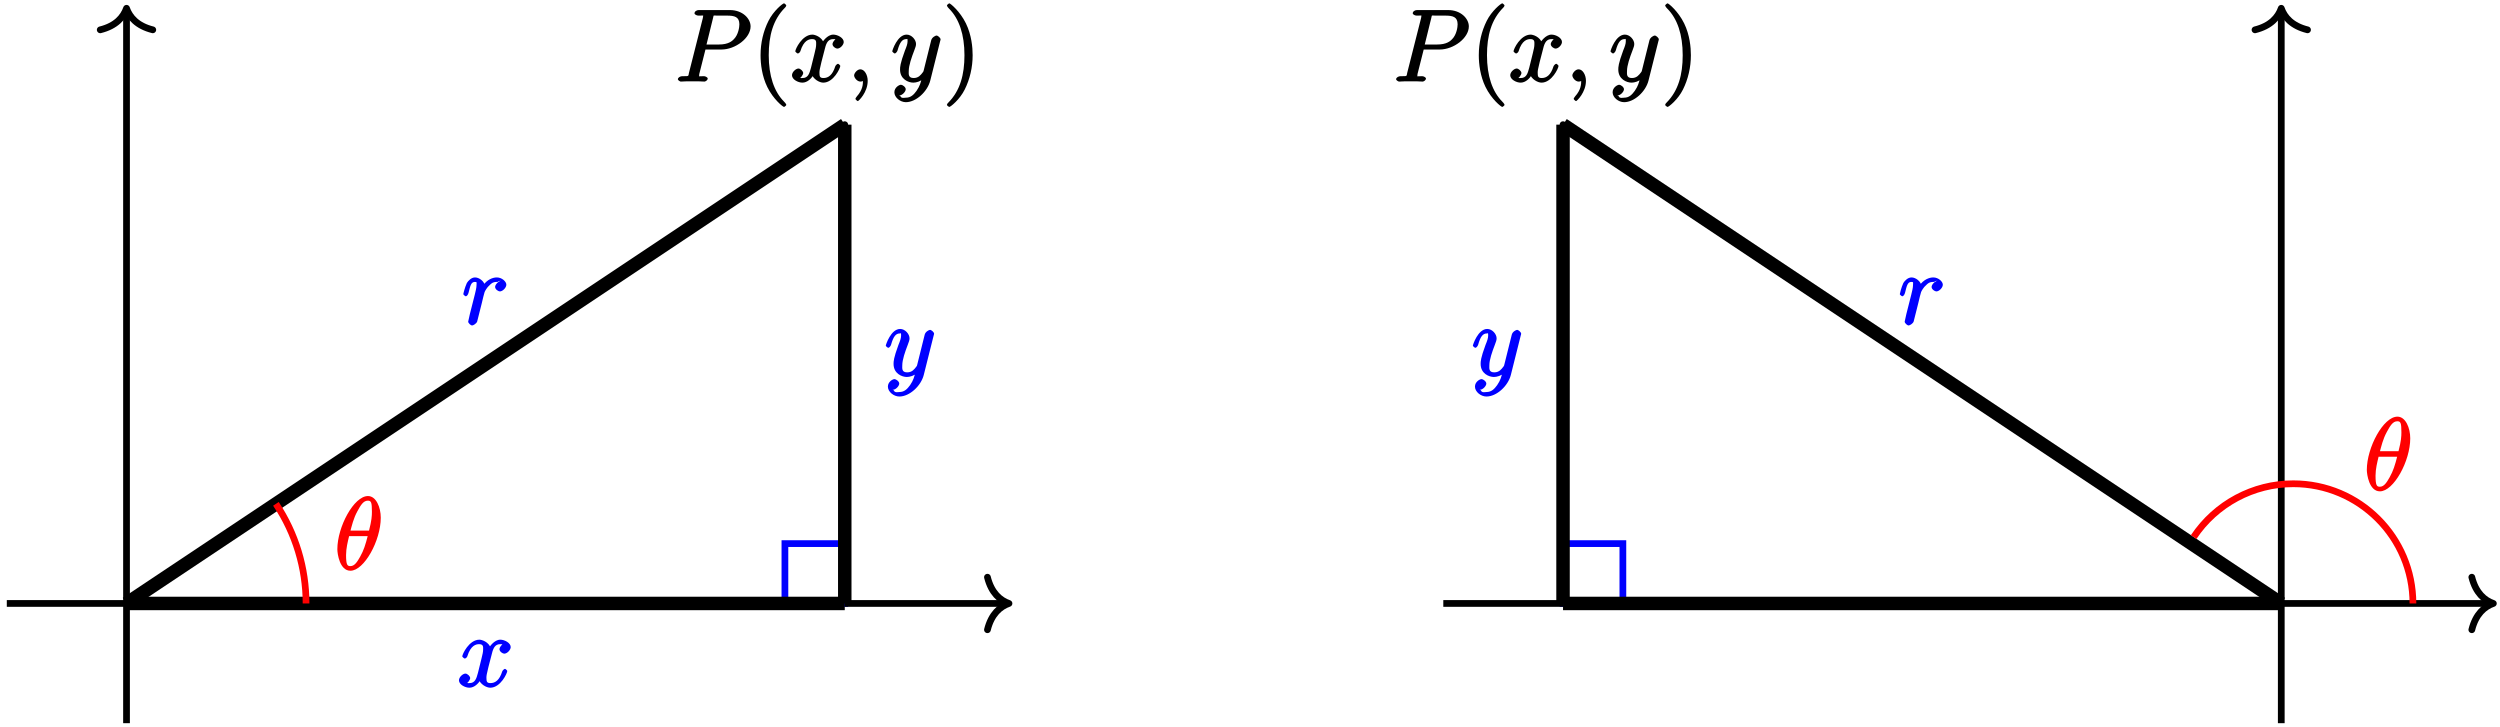
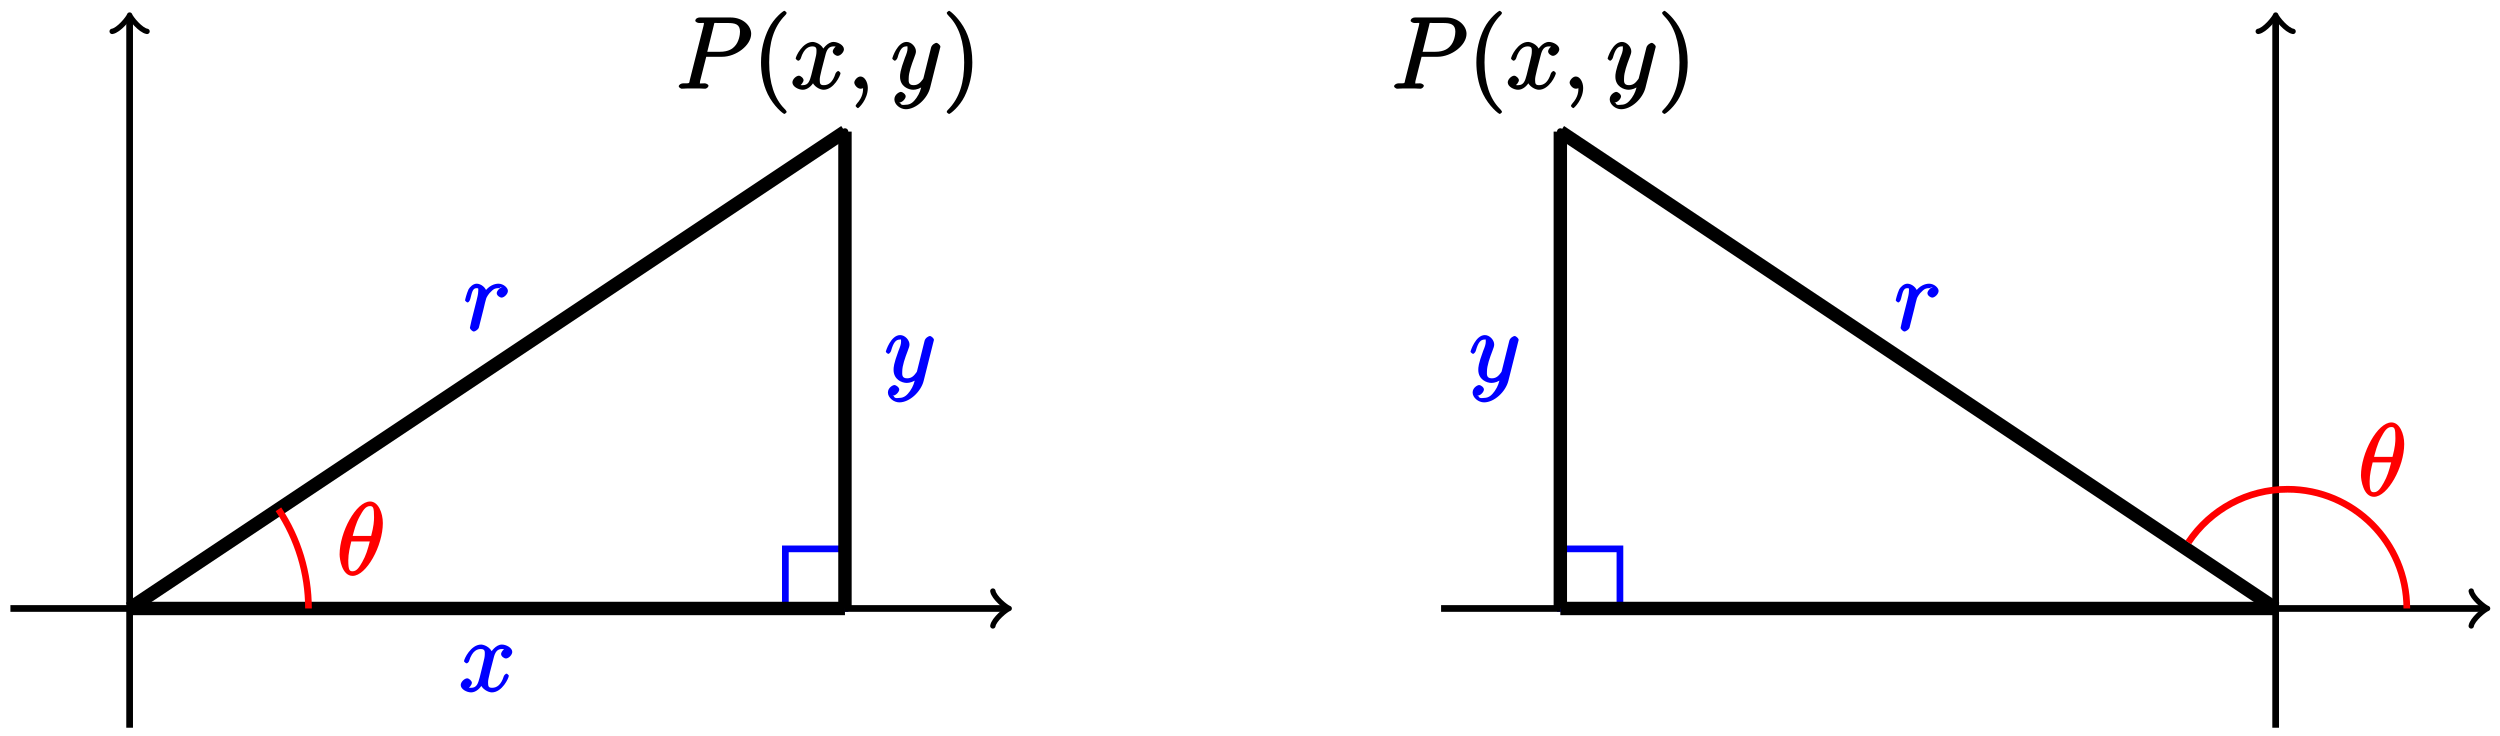
- <svg xmlns="http://www.w3.org/2000/svg" xmlns:xlink="http://www.w3.org/1999/xlink" width="296pt" height="86pt" viewBox="0 0 296 86" version="1.1">
+ <svg xmlns="http://www.w3.org/2000/svg" xmlns:xlink="http://www.w3.org/1999/xlink" width="297.2pt" height="87.388pt" viewBox="0 0 297.2 87.388" version="1.1">
  <defs>
    <g>
      <symbol overflow="visible" id="glyph0-0">
        <path style="stroke:none;" d="" />
      </symbol>
      <symbol overflow="visible" id="glyph0-1">
        <path style="stroke:none;" d="M 3.531 -3.797 L 5.547 -3.797 C 7.203 -3.797 9 -5.156 9 -6.531 C 9 -7.453 8.062 -8.469 6.547 -8.469 L 2.859 -8.469 C 2.625 -8.469 2.359 -8.312 2.359 -8.078 C 2.359 -7.953 2.625 -7.812 2.812 -7.812 C 3.531 -7.812 3.375 -7.859 3.375 -7.734 C 3.375 -7.703 3.375 -7.641 3.328 -7.453 L 1.703 -1.031 C 1.609 -0.609 1.75 -0.641 0.906 -0.641 C 0.688 -0.641 0.391 -0.484 0.391 -0.281 C 0.391 -0.141 0.672 0 0.734 0 C 0.969 0 1.203 -0.031 1.438 -0.031 L 2.828 -0.031 C 3.062 -0.031 3.312 0 3.531 0 C 3.641 0 3.922 -0.141 3.922 -0.375 C 3.922 -0.484 3.656 -0.641 3.484 -0.641 C 2.766 -0.641 2.906 -0.578 2.906 -0.688 C 2.906 -0.75 2.922 -0.844 2.922 -0.891 L 3.656 -3.797 Z M 4.547 -7.5 C 4.656 -7.938 4.547 -7.812 5.016 -7.812 L 6.203 -7.812 C 7.094 -7.812 7.672 -7.672 7.672 -6.781 C 7.672 -6.469 7.562 -5.562 7.016 -5.016 C 6.812 -4.797 6.359 -4.391 5.266 -4.391 L 3.781 -4.391 Z M 4.547 -7.5 " />
      </symbol>
      <symbol overflow="visible" id="glyph0-2">
        <path style="stroke:none;" d="M 5.672 -5.172 C 5.281 -5.109 4.969 -4.656 4.969 -4.438 C 4.969 -4.141 5.359 -3.906 5.531 -3.906 C 5.891 -3.906 6.297 -4.359 6.297 -4.688 C 6.297 -5.188 5.562 -5.562 5.062 -5.562 C 4.344 -5.562 3.766 -4.703 3.656 -4.469 L 3.984 -4.469 C 3.703 -5.359 2.812 -5.562 2.594 -5.562 C 1.375 -5.562 0.562 -3.844 0.562 -3.578 C 0.562 -3.531 0.781 -3.328 0.859 -3.328 C 0.953 -3.328 1.094 -3.438 1.156 -3.578 C 1.562 -4.922 2.219 -5.031 2.562 -5.031 C 3.094 -5.031 3.031 -4.672 3.031 -4.391 C 3.031 -4.125 2.969 -3.844 2.828 -3.281 L 2.422 -1.641 C 2.234 -0.922 2.062 -0.422 1.422 -0.422 C 1.359 -0.422 1.172 -0.375 0.922 -0.531 L 0.812 -0.281 C 1.25 -0.359 1.5 -0.859 1.5 -1 C 1.5 -1.25 1.156 -1.547 0.938 -1.547 C 0.641 -1.547 0.172 -1.141 0.172 -0.75 C 0.172 -0.25 0.891 0.125 1.406 0.125 C 1.984 0.125 2.5 -0.375 2.75 -0.859 L 2.469 -0.969 C 2.672 -0.266 3.438 0.125 3.875 0.125 C 5.094 0.125 5.891 -1.594 5.891 -1.859 C 5.891 -1.906 5.688 -2.109 5.625 -2.109 C 5.516 -2.109 5.328 -1.906 5.297 -1.812 C 4.969 -0.75 4.453 -0.422 3.906 -0.422 C 3.484 -0.422 3.422 -0.578 3.422 -1.062 C 3.422 -1.328 3.469 -1.516 3.656 -2.312 L 4.078 -3.938 C 4.25 -4.656 4.5 -5.031 5.062 -5.031 C 5.078 -5.031 5.297 -5.062 5.547 -4.906 Z M 5.672 -5.172 " />
      </symbol>
      <symbol overflow="visible" id="glyph0-3">
        <path style="stroke:none;" d="M 2.484 -0.094 C 2.484 -0.781 2.109 -1.453 1.609 -1.453 C 1.234 -1.453 0.875 -0.984 0.875 -0.734 C 0.875 -0.469 1.219 0 1.625 0 C 1.781 0 2.016 -0.078 2.125 -0.188 C 2.156 -0.219 2.062 -0.172 2.062 -0.172 C 2.094 -0.172 1.922 -0.156 1.922 -0.094 C 1.922 0.297 1.906 0.969 1.203 1.75 C 1.078 1.891 1.031 2.016 1.031 2.047 C 1.031 2.109 1.25 2.312 1.312 2.312 C 1.406 2.312 2.484 1.281 2.484 -0.094 Z M 2.484 -0.094 " />
      </symbol>
      <symbol overflow="visible" id="glyph0-4">
        <path style="stroke:none;" d="M 3.031 1.094 C 2.703 1.547 2.359 1.906 1.766 1.906 C 1.625 1.906 1.203 2.031 1.109 1.703 C 0.906 1.641 0.969 1.641 0.984 1.641 C 1.344 1.641 1.75 1.188 1.75 0.906 C 1.75 0.641 1.359 0.375 1.188 0.375 C 0.984 0.375 0.406 0.688 0.406 1.266 C 0.406 1.875 1.094 2.438 1.766 2.438 C 2.969 2.438 4.328 1.188 4.656 -0.125 L 5.828 -4.797 C 5.844 -4.859 5.875 -4.922 5.875 -5 C 5.875 -5.172 5.562 -5.453 5.391 -5.453 C 5.281 -5.453 4.859 -5.25 4.766 -4.891 L 3.891 -1.375 C 3.828 -1.156 3.875 -1.25 3.781 -1.109 C 3.531 -0.781 3.266 -0.422 2.688 -0.422 C 2.016 -0.422 2.109 -0.922 2.109 -1.25 C 2.109 -1.922 2.438 -2.844 2.766 -3.703 C 2.891 -4.047 2.969 -4.219 2.969 -4.453 C 2.969 -4.953 2.453 -5.562 1.859 -5.562 C 0.766 -5.562 0.156 -3.688 0.156 -3.578 C 0.156 -3.531 0.375 -3.328 0.453 -3.328 C 0.562 -3.328 0.734 -3.531 0.781 -3.688 C 1.062 -4.703 1.359 -5.031 1.828 -5.031 C 1.938 -5.031 1.969 -5.172 1.969 -4.781 C 1.969 -4.469 1.844 -4.125 1.656 -3.672 C 1.078 -2.109 1.078 -1.703 1.078 -1.422 C 1.078 -0.281 2.062 0.125 2.656 0.125 C 3 0.125 3.531 -0.031 3.844 -0.344 L 3.688 -0.516 C 3.516 0.141 3.438 0.5 3.031 1.094 Z M 3.031 1.094 " />
      </symbol>
      <symbol overflow="visible" id="glyph0-5">
        <path style="stroke:none;" d="M 4.656 -5.188 C 4.281 -5.109 3.922 -4.703 3.922 -4.438 C 3.922 -4.141 4.312 -3.906 4.484 -3.906 C 4.812 -3.906 5.25 -4.344 5.25 -4.703 C 5.25 -5.078 4.719 -5.562 4.125 -5.562 C 3.641 -5.562 2.969 -5.312 2.469 -4.578 L 2.75 -4.469 C 2.672 -5.109 2.031 -5.562 1.547 -5.562 C 1.094 -5.562 0.734 -5.156 0.578 -4.906 C 0.328 -4.359 0.156 -3.641 0.156 -3.578 C 0.156 -3.531 0.375 -3.328 0.453 -3.328 C 0.547 -3.328 0.719 -3.484 0.781 -3.766 C 0.969 -4.484 1.047 -5.031 1.516 -5.031 C 1.812 -5.031 1.719 -4.969 1.719 -4.625 C 1.719 -4.359 1.609 -3.891 1.516 -3.531 L 1.188 -2.234 C 1.141 -2.016 1 -1.469 0.938 -1.25 C 0.859 -0.938 0.734 -0.375 0.734 -0.328 C 0.734 -0.156 1.031 0.125 1.203 0.125 C 1.344 0.125 1.719 -0.109 1.797 -0.344 C 1.828 -0.438 2.266 -2.25 2.344 -2.516 C 2.406 -2.781 2.469 -3.031 2.531 -3.297 C 2.578 -3.469 2.625 -3.656 2.672 -3.812 C 2.703 -3.922 2.969 -4.406 3.281 -4.656 C 3.422 -4.797 3.625 -5.031 4.109 -5.031 C 4.297 -5.031 4.375 -5.031 4.266 -5.109 Z M 4.656 -5.188 " />
      </symbol>
      <symbol overflow="visible" id="glyph0-6">
        <path style="stroke:none;" d="M 5.453 -6.156 C 5.453 -7.375 4.906 -8.719 3.938 -8.719 C 2.266 -8.719 0.312 -5.062 0.312 -2.422 C 0.312 -1.875 0.594 0.125 1.859 0.125 C 3.484 0.125 5.453 -3.438 5.453 -6.156 Z M 1.828 -4.469 C 2.016 -5.172 2.219 -6.078 2.688 -6.922 C 3.078 -7.641 3.391 -8.172 3.922 -8.172 C 4.312 -8.172 4.406 -7.984 4.406 -6.844 C 4.406 -6.406 4.375 -5.812 4.062 -4.625 L 1.859 -4.625 Z M 3.938 -4.109 C 3.641 -2.938 3.438 -2.297 3.016 -1.547 C 2.672 -0.938 2.359 -0.422 1.859 -0.422 C 1.5 -0.422 1.344 -0.547 1.344 -1.734 C 1.344 -2.516 1.547 -3.328 1.703 -3.969 L 3.906 -3.969 Z M 3.938 -4.109 " />
      </symbol>
      <symbol overflow="visible" id="glyph1-0">
        <path style="stroke:none;" d="" />
      </symbol>
      <symbol overflow="visible" id="glyph1-1">
        <path style="stroke:none;" d="M 4.047 2.766 C 4.047 2.719 4 2.594 3.797 2.391 C 2.594 1.188 1.969 -0.688 1.969 -3.125 C 1.969 -5.438 2.484 -7.328 3.875 -8.734 C 4 -8.844 4.047 -8.984 4.047 -9.016 C 4.047 -9.078 3.828 -9.266 3.781 -9.266 C 3.625 -9.266 2.516 -8.359 1.938 -7.188 C 1.328 -5.969 1 -4.594 1 -3.125 C 1 -2.062 1.172 -0.641 1.797 0.641 C 2.5 2.078 3.641 3 3.781 3 C 3.828 3 4.047 2.828 4.047 2.766 Z M 4.047 2.766 " />
      </symbol>
      <symbol overflow="visible" id="glyph1-2">
        <path style="stroke:none;" d="M 3.531 -3.125 C 3.531 -4.031 3.406 -5.516 2.734 -6.891 C 2.031 -8.328 0.891 -9.266 0.766 -9.266 C 0.719 -9.266 0.484 -9.078 0.484 -9.016 C 0.484 -8.984 0.531 -8.844 0.734 -8.641 C 1.938 -7.438 2.562 -5.562 2.562 -3.125 C 2.562 -0.812 2.047 1.078 0.656 2.484 C 0.531 2.594 0.484 2.719 0.484 2.766 C 0.484 2.828 0.719 3 0.766 3 C 0.922 3 2.016 2.109 2.594 0.938 C 3.203 -0.281 3.531 -1.688 3.531 -3.125 Z M 3.531 -3.125 " />
      </symbol>
    </g>
+     <clipPath id="clip1">
+       <path d="M 0 0 L 123 0 L 123 87.387 L 0 87.387 Z M 0 0 " />
+     </clipPath>
+     <clipPath id="clip2">
+       <path d="M 162 0 L 294 0 L 294 87.387 L 162 87.387 Z M 162 0 " />
+     </clipPath>
+     <clipPath id="clip3">
+       <path d="M 248 46 L 297.199 46 L 297.199 84 L 248 84 Z M 248 46 " />
+     </clipPath>
  </defs>
  <g id="surface1">
-     <path style="fill-rule:nonzero;fill:rgb(0%,0%,0%);fill-opacity:1;stroke-width:0.399;stroke-linecap:butt;stroke-linejoin:miter;stroke:rgb(0%,0%,0%);stroke-opacity:1;stroke-miterlimit:10;" d="M 85.239 56.692 C 85.239 56.805 85.149 56.891 85.04 56.891 C 84.93 56.891 84.84 56.805 84.84 56.692 C 84.84 56.583 84.93 56.493 85.04 56.493 C 85.149 56.493 85.239 56.583 85.239 56.692 Z M 85.239 56.692 " transform="matrix(1,0,0,-1,14.98,71.45)" />
+     <path style="fill-rule:nonzero;fill:rgb(0%,0%,0%);fill-opacity:1;stroke-width:0.399;stroke-linecap:butt;stroke-linejoin:miter;stroke:rgb(0%,0%,0%);stroke-opacity:1;stroke-miterlimit:10;" d="M 85.238 56.692 C 85.238 56.802 85.149 56.892 85.039 56.892 C 84.93 56.892 84.84 56.802 84.84 56.692 C 84.84 56.583 84.93 56.493 85.039 56.493 C 85.149 56.493 85.238 56.583 85.238 56.692 Z M 85.238 56.692 " transform="matrix(1,0,0,-1,15.41,72.33692)" />
    <g style="fill:rgb(0%,0%,0%);fill-opacity:1;">
-       <use xlink:href="#glyph0-1" x="79.87" y="9.66" />
+       <use xlink:href="#glyph0-1" x="80.3" y="10.547" />
    </g>
    <g style="fill:rgb(0%,0%,0%);fill-opacity:1;">
-       <use xlink:href="#glyph1-1" x="89.05" y="9.66" />
+       <use xlink:href="#glyph1-1" x="89.47" y="10.547" />
    </g>
    <g style="fill:rgb(0%,0%,0%);fill-opacity:1;">
-       <use xlink:href="#glyph0-2" x="93.6" y="9.66" />
-       <use xlink:href="#glyph0-3" x="100.252" y="9.66" />
+       <use xlink:href="#glyph0-2" x="94.03" y="10.547" />
+       <use xlink:href="#glyph0-3" x="100.682" y="10.547" />
    </g>
    <g style="fill:rgb(0%,0%,0%);fill-opacity:1;">
-       <use xlink:href="#glyph0-4" x="105.488" y="9.66" />
+       <use xlink:href="#glyph0-4" x="105.918" y="10.547" />
    </g>
    <g style="fill:rgb(0%,0%,0%);fill-opacity:1;">
-       <use xlink:href="#glyph1-2" x="111.63" y="9.66" />
+       <use xlink:href="#glyph1-2" x="112.06" y="10.547" />
    </g>
-     <path style="fill:none;stroke-width:0.797;stroke-linecap:butt;stroke-linejoin:miter;stroke:rgb(0%,0%,100%);stroke-opacity:1;stroke-miterlimit:10;" d="M 85.04 0.001 L 85.04 7.087 L 77.954 7.087 L 77.954 0.001 Z M 85.04 0.001 " transform="matrix(1,0,0,-1,14.98,71.45)" />
-     <path style="fill:none;stroke-width:1.594;stroke-linecap:butt;stroke-linejoin:miter;stroke:rgb(0%,0%,0%);stroke-opacity:1;stroke-miterlimit:10;" d="M 85.04 0.001 L 85.04 56.692 " transform="matrix(1,0,0,-1,14.98,71.45)" />
+     <path style="fill:none;stroke-width:0.797;stroke-linecap:butt;stroke-linejoin:miter;stroke:rgb(0%,0%,100%);stroke-opacity:1;stroke-miterlimit:10;" d="M 85.039 0.001 L 85.039 7.087 L 77.953 7.087 L 77.953 0.001 Z M 85.039 0.001 " transform="matrix(1,0,0,-1,15.41,72.33692)" />
+     <path style="fill:none;stroke-width:1.594;stroke-linecap:butt;stroke-linejoin:miter;stroke:rgb(0%,0%,0%);stroke-opacity:1;stroke-miterlimit:10;" d="M 85.039 0.001 L 85.039 56.692 " transform="matrix(1,0,0,-1,15.41,72.33692)" />
    <g style="fill:rgb(0%,0%,100%);fill-opacity:1;">
-       <use xlink:href="#glyph0-4" x="104.72" y="44.51" />
+       <use xlink:href="#glyph0-4" x="105.15" y="45.397" />
    </g>
-     <path style="fill:none;stroke-width:1.594;stroke-linecap:butt;stroke-linejoin:miter;stroke:rgb(0%,0%,0%);stroke-opacity:1;stroke-miterlimit:10;" d="M 0 0.001 L 85.04 56.692 " transform="matrix(1,0,0,-1,14.98,71.45)" />
+     <g clip-path="url(#clip1)" clip-rule="nonzero">
+       <path style="fill:none;stroke-width:1.594;stroke-linecap:butt;stroke-linejoin:miter;stroke:rgb(0%,0%,0%);stroke-opacity:1;stroke-miterlimit:10;" d="M 0 0.001 L 85.039 56.692 " transform="matrix(1,0,0,-1,15.41,72.33692)" />
+     </g>
    <g style="fill:rgb(0%,0%,100%);fill-opacity:1;">
-       <use xlink:href="#glyph0-5" x="54.7" y="38.41" />
+       <use xlink:href="#glyph0-5" x="55.13" y="39.287" />
    </g>
-     <path style="fill:none;stroke-width:1.594;stroke-linecap:butt;stroke-linejoin:miter;stroke:rgb(0%,0%,0%);stroke-opacity:1;stroke-miterlimit:10;" d="M 85.04 0.001 L 0 0.001 " transform="matrix(1,0,0,-1,14.98,71.45)" />
+     <path style="fill:none;stroke-width:1.594;stroke-linecap:butt;stroke-linejoin:miter;stroke:rgb(0%,0%,0%);stroke-opacity:1;stroke-miterlimit:10;" d="M 85.039 0.001 L 0 0.001 " transform="matrix(1,0,0,-1,15.41,72.33692)" />
    <g style="fill:rgb(0%,0%,100%);fill-opacity:1;">
-       <use xlink:href="#glyph0-2" x="54.17" y="81.3" />
+       <use xlink:href="#glyph0-2" x="54.6" y="82.187" />
    </g>
-     <path style="fill:none;stroke-width:0.797;stroke-linecap:butt;stroke-linejoin:miter;stroke:rgb(0%,0%,0%);stroke-opacity:1;stroke-miterlimit:10;" d="M 85.04 0.001 L 104.086 0.001 " transform="matrix(1,0,0,-1,14.98,71.45)" />
-     <path style="fill:none;stroke-width:0.797;stroke-linecap:round;stroke-linejoin:round;stroke:rgb(0%,0%,0%);stroke-opacity:1;stroke-miterlimit:10;" d="M -2.551 3.11 C -2.086 1.243 -1.047 0.364 0 0.001 C -1.047 -0.362 -2.086 -1.245 -2.551 -3.112 " transform="matrix(1,0,0,-1,119.4646,71.45)" />
-     <path style="fill:none;stroke-width:0.797;stroke-linecap:butt;stroke-linejoin:miter;stroke:rgb(0%,0%,0%);stroke-opacity:1;stroke-miterlimit:10;" d="M -14.175 0.001 L 0 0.001 " transform="matrix(1,0,0,-1,14.98,71.45)" />
-     <path style="fill:none;stroke-width:0.797;stroke-linecap:butt;stroke-linejoin:miter;stroke:rgb(0%,0%,0%);stroke-opacity:1;stroke-miterlimit:10;" d="M 0 -14.175 L 0 70.071 " transform="matrix(1,0,0,-1,14.98,71.45)" />
-     <path style="fill:none;stroke-width:0.797;stroke-linecap:round;stroke-linejoin:round;stroke:rgb(0%,0%,0%);stroke-opacity:1;stroke-miterlimit:10;" d="M -2.55 3.113 C -2.085 1.246 -1.046 0.363 0.001 -0 C -1.046 -0.364 -2.085 -1.243 -2.55 -3.11 " transform="matrix(0,-1,-1,0,14.98,0.98148)" />
-     <path style="fill:none;stroke-width:0.797;stroke-linecap:butt;stroke-linejoin:miter;stroke:rgb(100%,0%,0%);stroke-opacity:1;stroke-miterlimit:10;" d="M 21.258 0.001 C 21.258 4.196 20.016 8.302 17.688 11.794 " transform="matrix(1,0,0,-1,14.98,71.45)" />
+     <path style="fill:none;stroke-width:0.797;stroke-linecap:butt;stroke-linejoin:miter;stroke:rgb(0%,0%,0%);stroke-opacity:1;stroke-miterlimit:10;" d="M 85.039 0.001 L 104.176 0.001 " transform="matrix(1,0,0,-1,15.41,72.33692)" />
+     <path style="fill:none;stroke-width:0.638;stroke-linecap:round;stroke-linejoin:round;stroke:rgb(0%,0%,0%);stroke-opacity:1;stroke-miterlimit:10;" d="M -1.554 2.071 C -1.426 1.294 0 0.13 0.387 0.001 C 0 -0.128 -1.426 -1.296 -1.554 -2.073 " transform="matrix(1,0,0,-1,119.5857,72.33692)" />
+     <path style="fill:none;stroke-width:0.797;stroke-linecap:butt;stroke-linejoin:miter;stroke:rgb(0%,0%,0%);stroke-opacity:1;stroke-miterlimit:10;" d="M -14.172 0.001 L 0 0.001 " transform="matrix(1,0,0,-1,15.41,72.33692)" />
+     <path style="fill:none;stroke-width:0.797;stroke-linecap:butt;stroke-linejoin:miter;stroke:rgb(0%,0%,0%);stroke-opacity:1;stroke-miterlimit:10;" d="M 0 -14.175 L 0 70.161 " transform="matrix(1,0,0,-1,15.41,72.33692)" />
+     <path style="fill:none;stroke-width:0.638;stroke-linecap:round;stroke-linejoin:round;stroke:rgb(0%,0%,0%);stroke-opacity:1;stroke-miterlimit:10;" d="M -1.553 2.074 C -1.424 1.297 0.001 0.129 0.388 -0 C 0.001 -0.129 -1.424 -1.297 -1.553 -2.07 " transform="matrix(0,-1,-1,0,15.41,2.17725)" />
+     <path style="fill:none;stroke-width:0.797;stroke-linecap:butt;stroke-linejoin:miter;stroke:rgb(100%,0%,0%);stroke-opacity:1;stroke-miterlimit:10;" d="M 21.262 0.001 C 21.262 4.196 20.016 8.302 17.688 11.794 " transform="matrix(1,0,0,-1,15.41,72.33692)" />
    <g style="fill:rgb(100%,0%,0%);fill-opacity:1;">
-       <use xlink:href="#glyph0-6" x="39.63" y="67.45" />
+       <use xlink:href="#glyph0-6" x="40.06" y="68.337" />
    </g>
-     <path style="fill-rule:nonzero;fill:rgb(0%,0%,0%);fill-opacity:1;stroke-width:0.399;stroke-linecap:butt;stroke-linejoin:miter;stroke:rgb(0%,0%,0%);stroke-opacity:1;stroke-miterlimit:10;" d="M 170.282 56.692 C 170.282 56.805 170.192 56.891 170.083 56.891 C 169.969 56.891 169.883 56.805 169.883 56.692 C 169.883 56.583 169.969 56.493 170.083 56.493 C 170.192 56.493 170.282 56.583 170.282 56.692 Z M 170.282 56.692 " transform="matrix(1,0,0,-1,14.98,71.45)" />
+     <path style="fill-rule:nonzero;fill:rgb(0%,0%,0%);fill-opacity:1;stroke-width:0.399;stroke-linecap:butt;stroke-linejoin:miter;stroke:rgb(0%,0%,0%);stroke-opacity:1;stroke-miterlimit:10;" d="M 170.281 56.692 C 170.281 56.802 170.192 56.892 170.082 56.892 C 169.969 56.892 169.883 56.802 169.883 56.692 C 169.883 56.583 169.969 56.493 170.082 56.493 C 170.192 56.493 170.281 56.583 170.281 56.692 Z M 170.281 56.692 " transform="matrix(1,0,0,-1,15.41,72.33692)" />
    <g style="fill:rgb(0%,0%,0%);fill-opacity:1;">
-       <use xlink:href="#glyph0-1" x="164.91" y="9.66" />
+       <use xlink:href="#glyph0-1" x="165.34" y="10.547" />
    </g>
    <g style="fill:rgb(0%,0%,0%);fill-opacity:1;">
-       <use xlink:href="#glyph1-1" x="174.09" y="9.66" />
+       <use xlink:href="#glyph1-1" x="174.51" y="10.547" />
    </g>
    <g style="fill:rgb(0%,0%,0%);fill-opacity:1;">
-       <use xlink:href="#glyph0-2" x="178.64" y="9.66" />
-       <use xlink:href="#glyph0-3" x="185.292" y="9.66" />
+       <use xlink:href="#glyph0-2" x="179.07" y="10.547" />
+       <use xlink:href="#glyph0-3" x="185.722" y="10.547" />
    </g>
    <g style="fill:rgb(0%,0%,0%);fill-opacity:1;">
-       <use xlink:href="#glyph0-4" x="190.528" y="9.66" />
+       <use xlink:href="#glyph0-4" x="190.958" y="10.547" />
    </g>
    <g style="fill:rgb(0%,0%,0%);fill-opacity:1;">
-       <use xlink:href="#glyph1-2" x="196.67" y="9.66" />
+       <use xlink:href="#glyph1-2" x="197.1" y="10.547" />
    </g>
-     <path style="fill:none;stroke-width:0.797;stroke-linecap:butt;stroke-linejoin:miter;stroke:rgb(0%,0%,100%);stroke-opacity:1;stroke-miterlimit:10;" d="M 170.083 0.001 L 170.083 7.087 L 177.168 7.087 L 177.168 0.001 Z M 170.083 0.001 " transform="matrix(1,0,0,-1,14.98,71.45)" />
-     <path style="fill:none;stroke-width:1.594;stroke-linecap:butt;stroke-linejoin:miter;stroke:rgb(0%,0%,0%);stroke-opacity:1;stroke-miterlimit:10;" d="M 170.083 0.001 L 170.083 56.692 " transform="matrix(1,0,0,-1,14.98,71.45)" />
+     <path style="fill:none;stroke-width:0.797;stroke-linecap:butt;stroke-linejoin:miter;stroke:rgb(0%,0%,100%);stroke-opacity:1;stroke-miterlimit:10;" d="M 170.082 0.001 L 170.082 7.087 L 177.168 7.087 L 177.168 0.001 Z M 170.082 0.001 " transform="matrix(1,0,0,-1,15.41,72.33692)" />
+     <path style="fill:none;stroke-width:1.594;stroke-linecap:butt;stroke-linejoin:miter;stroke:rgb(0%,0%,0%);stroke-opacity:1;stroke-miterlimit:10;" d="M 170.082 0.001 L 170.082 56.692 " transform="matrix(1,0,0,-1,15.41,72.33692)" />
    <g style="fill:rgb(0%,0%,100%);fill-opacity:1;">
-       <use xlink:href="#glyph0-4" x="174.23" y="44.51" />
+       <use xlink:href="#glyph0-4" x="174.66" y="45.397" />
    </g>
-     <path style="fill:none;stroke-width:1.594;stroke-linecap:butt;stroke-linejoin:miter;stroke:rgb(0%,0%,0%);stroke-opacity:1;stroke-miterlimit:10;" d="M 255.122 0.001 L 170.083 56.692 " transform="matrix(1,0,0,-1,14.98,71.45)" />
+     <g clip-path="url(#clip2)" clip-rule="nonzero">
+       <path style="fill:none;stroke-width:1.594;stroke-linecap:butt;stroke-linejoin:miter;stroke:rgb(0%,0%,0%);stroke-opacity:1;stroke-miterlimit:10;" d="M 255.121 0.001 L 170.082 56.692 " transform="matrix(1,0,0,-1,15.41,72.33692)" />
+     </g>
    <g style="fill:rgb(0%,0%,100%);fill-opacity:1;">
-       <use xlink:href="#glyph0-5" x="224.78" y="38.41" />
+       <use xlink:href="#glyph0-5" x="225.21" y="39.287" />
    </g>
-     <path style="fill:none;stroke-width:1.594;stroke-linecap:butt;stroke-linejoin:miter;stroke:rgb(0%,0%,0%);stroke-opacity:1;stroke-miterlimit:10;" d="M 170.083 0.001 L 255.122 0.001 " transform="matrix(1,0,0,-1,14.98,71.45)" />
-     <path style="fill:none;stroke-width:0.797;stroke-linecap:butt;stroke-linejoin:miter;stroke:rgb(0%,0%,0%);stroke-opacity:1;stroke-miterlimit:10;" d="M 255.122 0.001 L 279.836 0.001 " transform="matrix(1,0,0,-1,14.98,71.45)" />
-     <path style="fill:none;stroke-width:0.797;stroke-linecap:round;stroke-linejoin:round;stroke:rgb(0%,0%,0%);stroke-opacity:1;stroke-miterlimit:10;" d="M -2.551 3.11 C -2.086 1.243 -1.047 0.364 0 0.001 C -1.047 -0.362 -2.086 -1.245 -2.551 -3.112 " transform="matrix(1,0,0,-1,295.2147,71.45)" />
-     <path style="fill:none;stroke-width:0.797;stroke-linecap:butt;stroke-linejoin:miter;stroke:rgb(0%,0%,0%);stroke-opacity:1;stroke-miterlimit:10;" d="M 170.083 0.001 L 155.907 0.001 " transform="matrix(1,0,0,-1,14.98,71.45)" />
-     <path style="fill:none;stroke-width:0.797;stroke-linecap:butt;stroke-linejoin:miter;stroke:rgb(0%,0%,0%);stroke-opacity:1;stroke-miterlimit:10;" d="M 255.122 -14.175 L 255.122 70.071 " transform="matrix(1,0,0,-1,14.98,71.45)" />
-     <path style="fill:none;stroke-width:0.797;stroke-linecap:round;stroke-linejoin:round;stroke:rgb(0%,0%,0%);stroke-opacity:1;stroke-miterlimit:10;" d="M -2.55 3.109 C -2.085 1.246 -1.046 0.363 0.001 -0 C -1.046 -0.364 -2.085 -1.242 -2.55 -3.11 " transform="matrix(0,-1,-1,0,270.1013,0.98148)" />
-     <path style="fill:none;stroke-width:0.797;stroke-linecap:butt;stroke-linejoin:miter;stroke:rgb(100%,0%,0%);stroke-opacity:1;stroke-miterlimit:10;" d="M 270.711 0.001 C 270.711 7.829 264.368 14.173 256.54 14.173 C 251.801 14.173 247.375 11.802 244.747 7.86 " transform="matrix(1,0,0,-1,14.98,71.45)" />
+     <path style="fill:none;stroke-width:1.594;stroke-linecap:butt;stroke-linejoin:miter;stroke:rgb(0%,0%,0%);stroke-opacity:1;stroke-miterlimit:10;" d="M 170.082 0.001 L 255.121 0.001 " transform="matrix(1,0,0,-1,15.41,72.33692)" />
+     <path style="fill:none;stroke-width:0.797;stroke-linecap:butt;stroke-linejoin:miter;stroke:rgb(0%,0%,0%);stroke-opacity:1;stroke-miterlimit:10;" d="M 255.121 0.001 L 279.926 0.001 " transform="matrix(1,0,0,-1,15.41,72.33692)" />
+     <path style="fill:none;stroke-width:0.638;stroke-linecap:round;stroke-linejoin:round;stroke:rgb(0%,0%,0%);stroke-opacity:1;stroke-miterlimit:10;" d="M -1.555 2.071 C -1.426 1.294 0 0.13 0.387 0.001 C 0 -0.128 -1.426 -1.296 -1.555 -2.073 " transform="matrix(1,0,0,-1,295.3359,72.33692)" />
+     <path style="fill:none;stroke-width:0.797;stroke-linecap:butt;stroke-linejoin:miter;stroke:rgb(0%,0%,0%);stroke-opacity:1;stroke-miterlimit:10;" d="M 170.082 0.001 L 155.906 0.001 " transform="matrix(1,0,0,-1,15.41,72.33692)" />
+     <path style="fill:none;stroke-width:0.797;stroke-linecap:butt;stroke-linejoin:miter;stroke:rgb(0%,0%,0%);stroke-opacity:1;stroke-miterlimit:10;" d="M 255.121 -14.175 L 255.121 70.161 " transform="matrix(1,0,0,-1,15.41,72.33692)" />
+     <path style="fill:none;stroke-width:0.638;stroke-linecap:round;stroke-linejoin:round;stroke:rgb(0%,0%,0%);stroke-opacity:1;stroke-miterlimit:10;" d="M -1.553 2.07 C -1.424 1.297 0.001 0.129 0.388 0 C 0.001 -0.129 -1.424 -1.297 -1.553 -2.07 " transform="matrix(0,-1,-1,0,270.5313,2.17725)" />
+     <g clip-path="url(#clip3)" clip-rule="nonzero">
+       <path style="fill:none;stroke-width:0.797;stroke-linecap:butt;stroke-linejoin:miter;stroke:rgb(100%,0%,0%);stroke-opacity:1;stroke-miterlimit:10;" d="M 270.711 0.001 C 270.711 7.829 264.367 14.173 256.539 14.173 C 251.801 14.173 247.375 11.802 244.746 7.86 " transform="matrix(1,0,0,-1,15.41,72.33692)" />
+     </g>
    <g style="fill:rgb(100%,0%,0%);fill-opacity:1;">
-       <use xlink:href="#glyph0-6" x="279.92" y="58.05" />
+       <use xlink:href="#glyph0-6" x="280.36" y="58.937" />
    </g>
  </g>
</svg>
